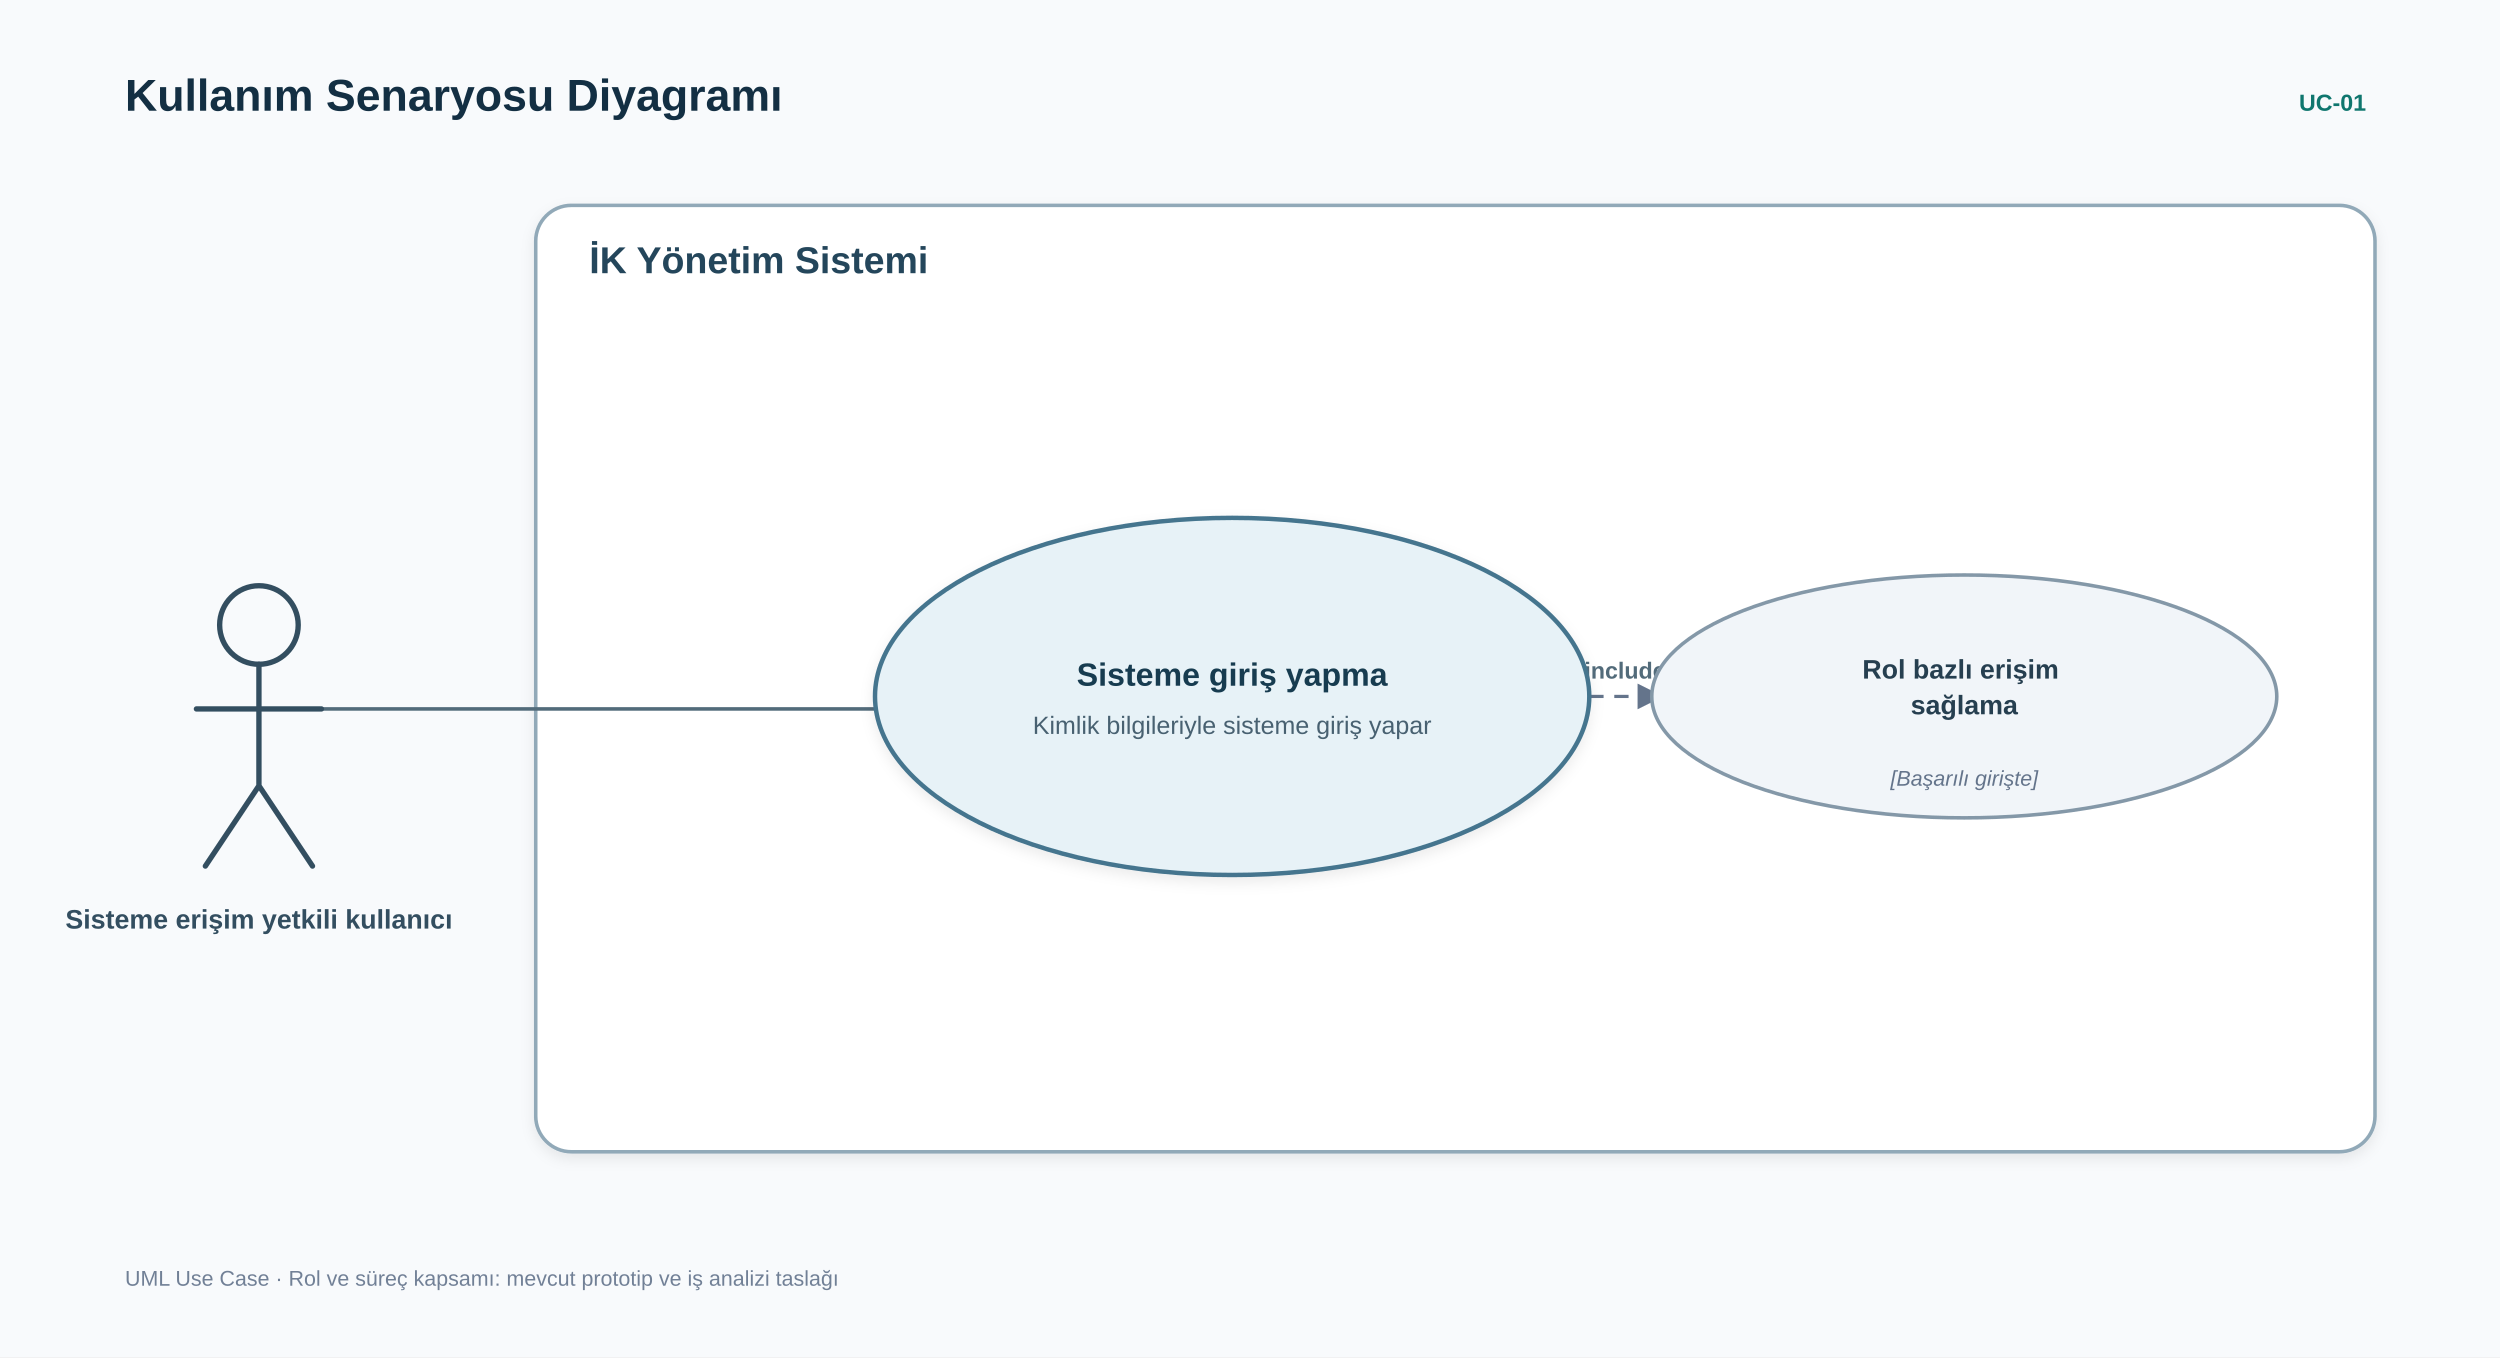
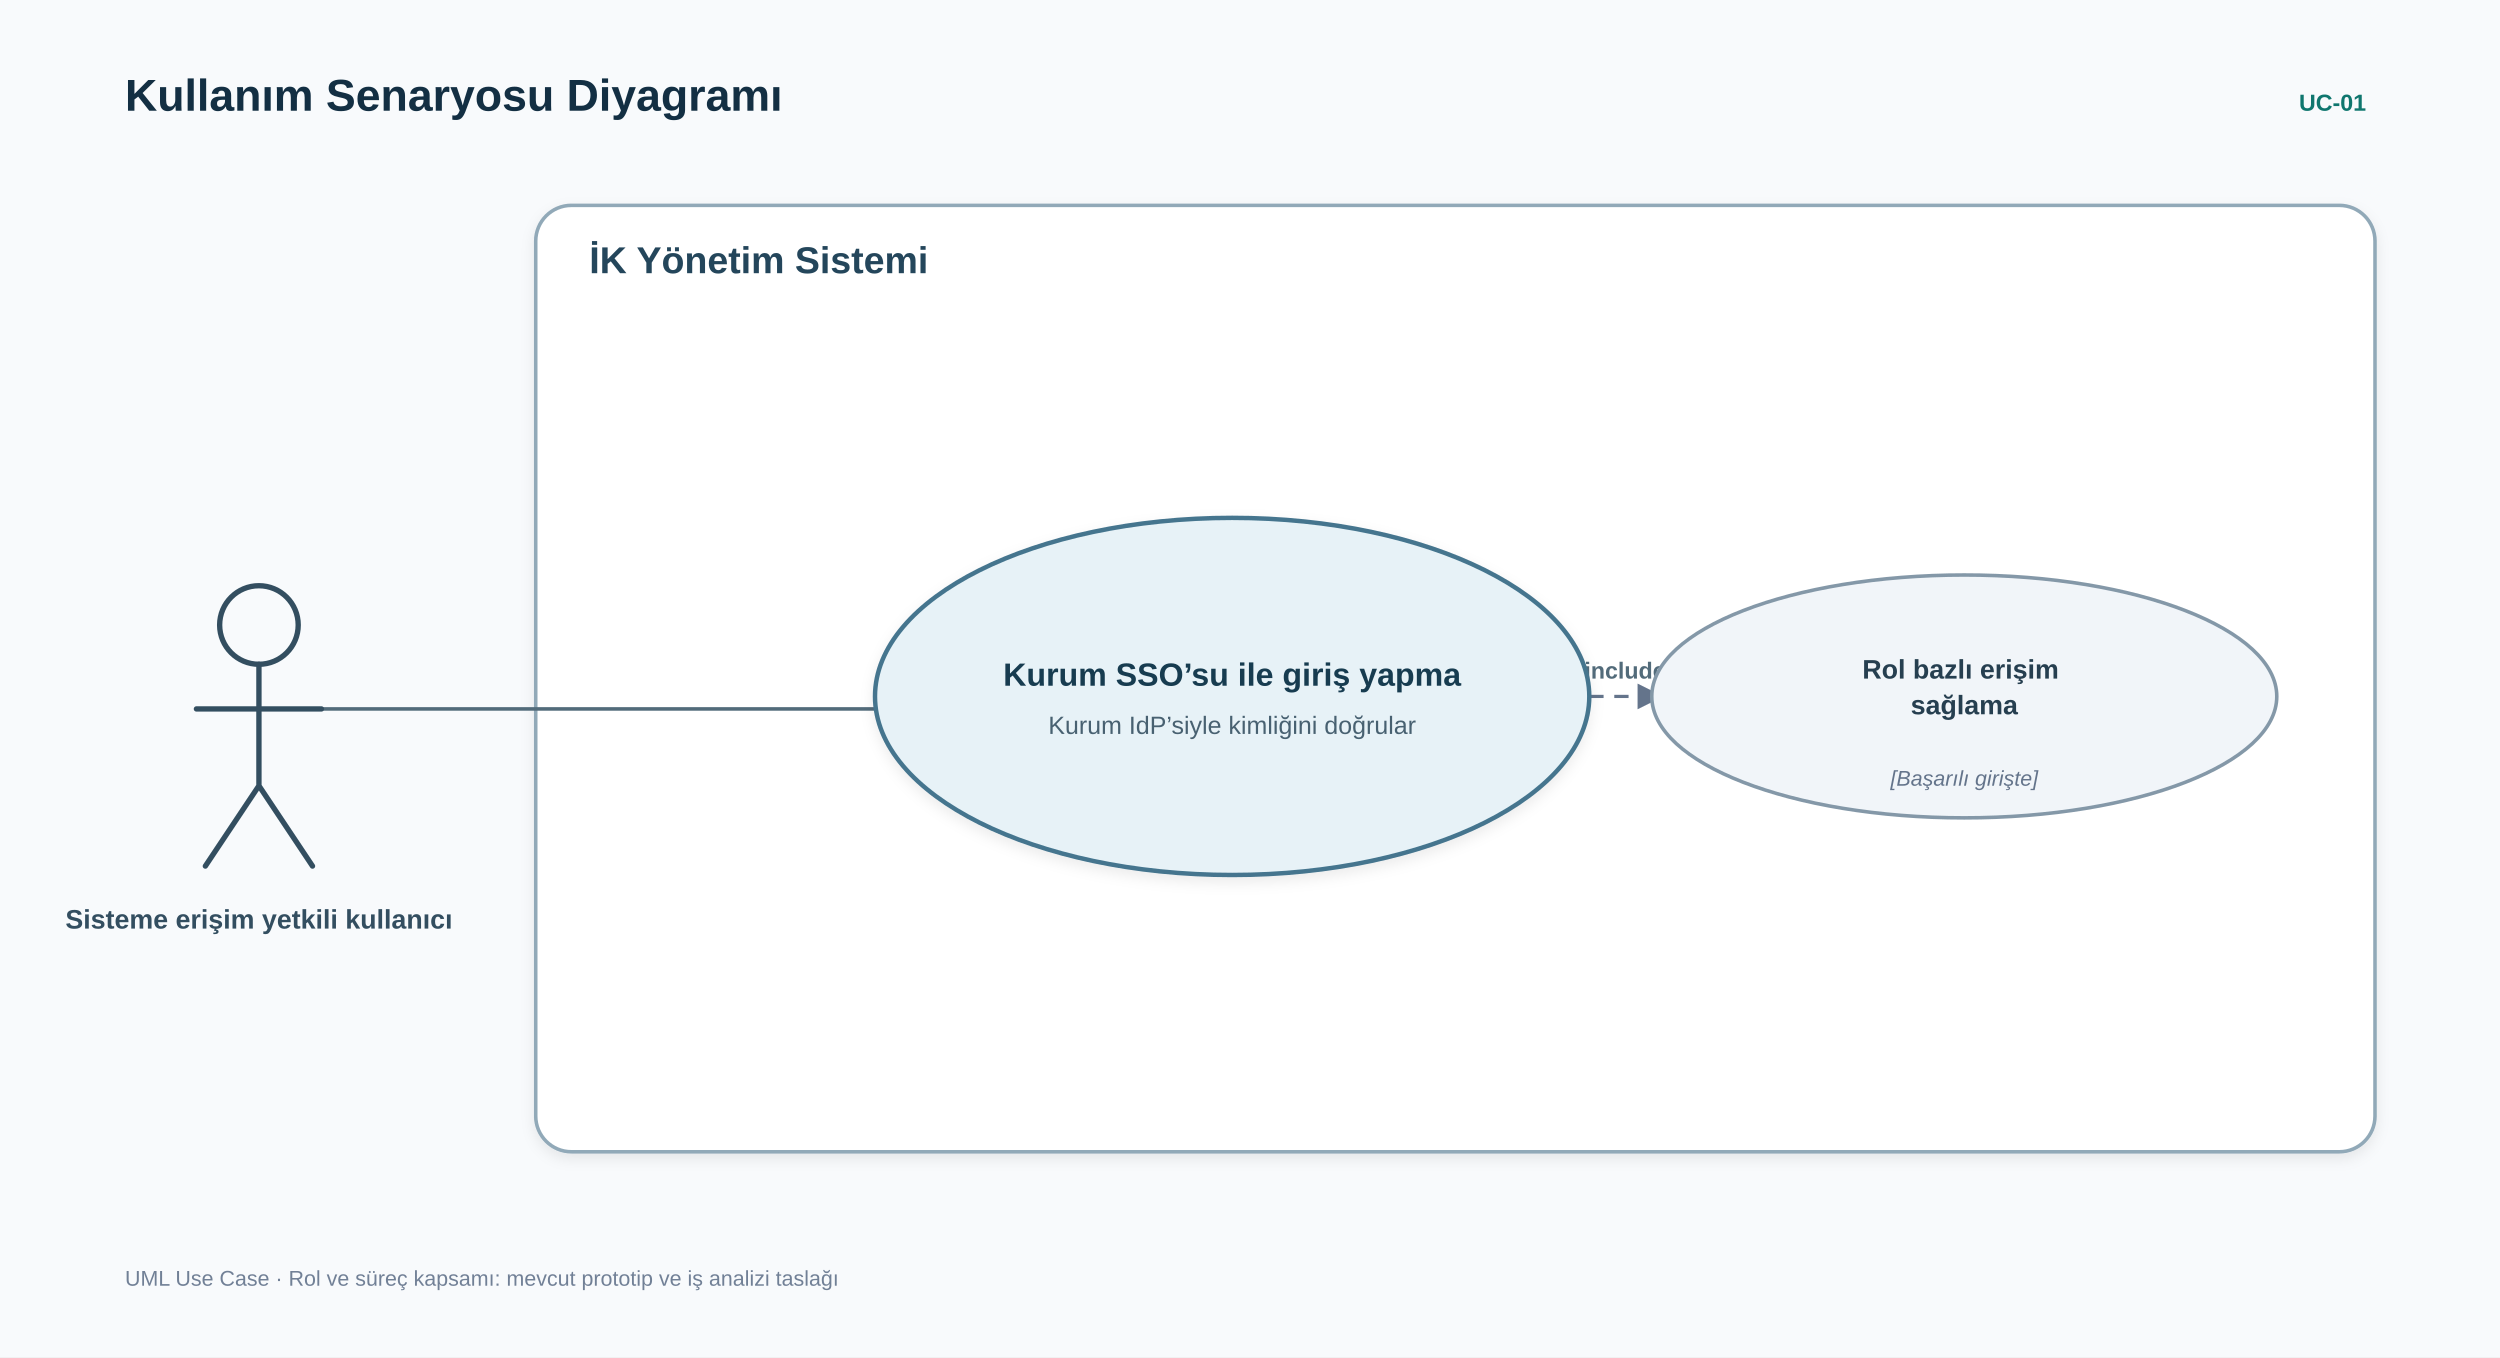
<svg xmlns="http://www.w3.org/2000/svg" width="1400" height="760" viewBox="0 0 1400 760" role="img" aria-labelledby="title desc">
  <defs>
    <marker id="arrow" viewBox="0 0 10 10" refX="9" refY="5" markerWidth="8" markerHeight="8" orient="auto-start-reverse">
      <path d="M 0 0 L 10 5 L 0 10 z" fill="#64748b" />
    </marker>
    <filter id="soft" x="-10%" y="-10%" width="120%" height="120%">
      <feDropShadow dx="0" dy="3" stdDeviation="4" flood-color="#0f172a" flood-opacity=".08" />
    </filter>
  </defs>
  <style>
 text{font-family:Arial,"DejaVu Sans",sans-serif;fill:#172b3a;text-anchor:middle}
 .page{fill:#f8fafc} .boundary{fill:#fff;stroke:#91a9b8;stroke-width:2;rx:20;filter:url(#soft)}
 .boundary-label{font-size:21px;font-weight:700;fill:#24465b;text-anchor:start}
 .diagram-title{font-size:25px;font-weight:700;fill:#132f43;text-anchor:start}
 .diagram-id{font-size:13px;font-weight:700;fill:#0f766e;text-anchor:end}
 .primary{fill:#e7f2f7;stroke:#44758e;stroke-width:2.5;filter:url(#soft)}
 .support{fill:#f1f5f9;stroke:#8498a8;stroke-width:2}
 .primary-title{font-size:18px;font-weight:700;fill:#173c50}
 .primary-detail{font-size:14px;fill:#486171}
 .case-label{font-size:15px;font-weight:600;fill:#263f50}
 .condition{font-size:12px;font-style:italic;fill:#64748b}
 .actor circle,.actor path{fill:none;stroke:#334e60;stroke-width:3;stroke-linecap:round;stroke-linejoin:round}
 .actor-name{font-size:15px;font-weight:700;fill:#334e60}
 .association{stroke:#526b7a;stroke-width:2;fill:none}
 .relation{stroke:#64748b;stroke-width:1.8;stroke-dasharray:8 6;fill:none}
 .stereo{font-size:13px;font-weight:700;fill:#526b7a}
 .note{fill:#fff9e9;stroke:#d9b86c;stroke-width:1.5}
 .note-text{font-size:13px;fill:#5c4b27;text-anchor:start}
 .footer{font-size:12px;fill:#718096;text-anchor:start}
</style>
  <rect class="page" width="1400" height="760" />
  <text class="diagram-title" x="70" y="62" text-anchor="start">Kullanım Senaryosu Diyagramı</text>
  <text class="diagram-id" x="1325" y="62">UC-01</text>
  <rect class="boundary" x="300" y="115" width="1030" height="530" rx="20" />
  <text class="boundary-label" x="330" y="153">İK Yönetim Sistemi</text>
  <path class="association" d="M180 397 H490" />
  <g class="actor">
    <circle cx="145" cy="350" r="22" />
    <path d="M145 372 V440 M110 397 H180 M145 440 L115 485 M145 440 L175 485" />
    <text x="145" y="520" class="actor-name">Sisteme erişim yetkili kullanıcı</text>
  </g>
  <path class="relation" d="M890 390 H910 V390 H930" marker-end="url(#arrow)" />
  <text class="stereo" x="910" y="380">«include»</text>
  <ellipse class="primary" cx="690" cy="390" rx="200" ry="100" />
  <text class="primary-title" x="690" y="384">
-     <tspan x="690" dy="0">Sisteme giriş yapma</tspan>
+     <tspan x="690" dy="0">Kurum SSO’su ile giriş yapma</tspan>
  </text>
  <text class="primary-detail" x="690" y="411">
-     <tspan x="690" dy="0">Kimlik bilgileriyle sisteme giriş yapar</tspan>
+     <tspan x="690" dy="0">Kurum IdP’siyle kimliğini doğrular</tspan>
  </text>
  <ellipse class="support" cx="1100" cy="390" rx="175" ry="68" />
  <text class="case-label" x="1100" y="380">
    <tspan x="1100" dy="0">Rol bazlı erişim</tspan>
    <tspan x="1100" dy="20">sağlama</tspan>
  </text>
  <text class="condition" x="1100" y="440">[Başarılı girişte]</text>
  <text class="footer" x="70" y="720" text-anchor="start">UML Use Case · Rol ve süreç kapsamı: mevcut prototip ve iş analizi taslağı</text>
</svg>
